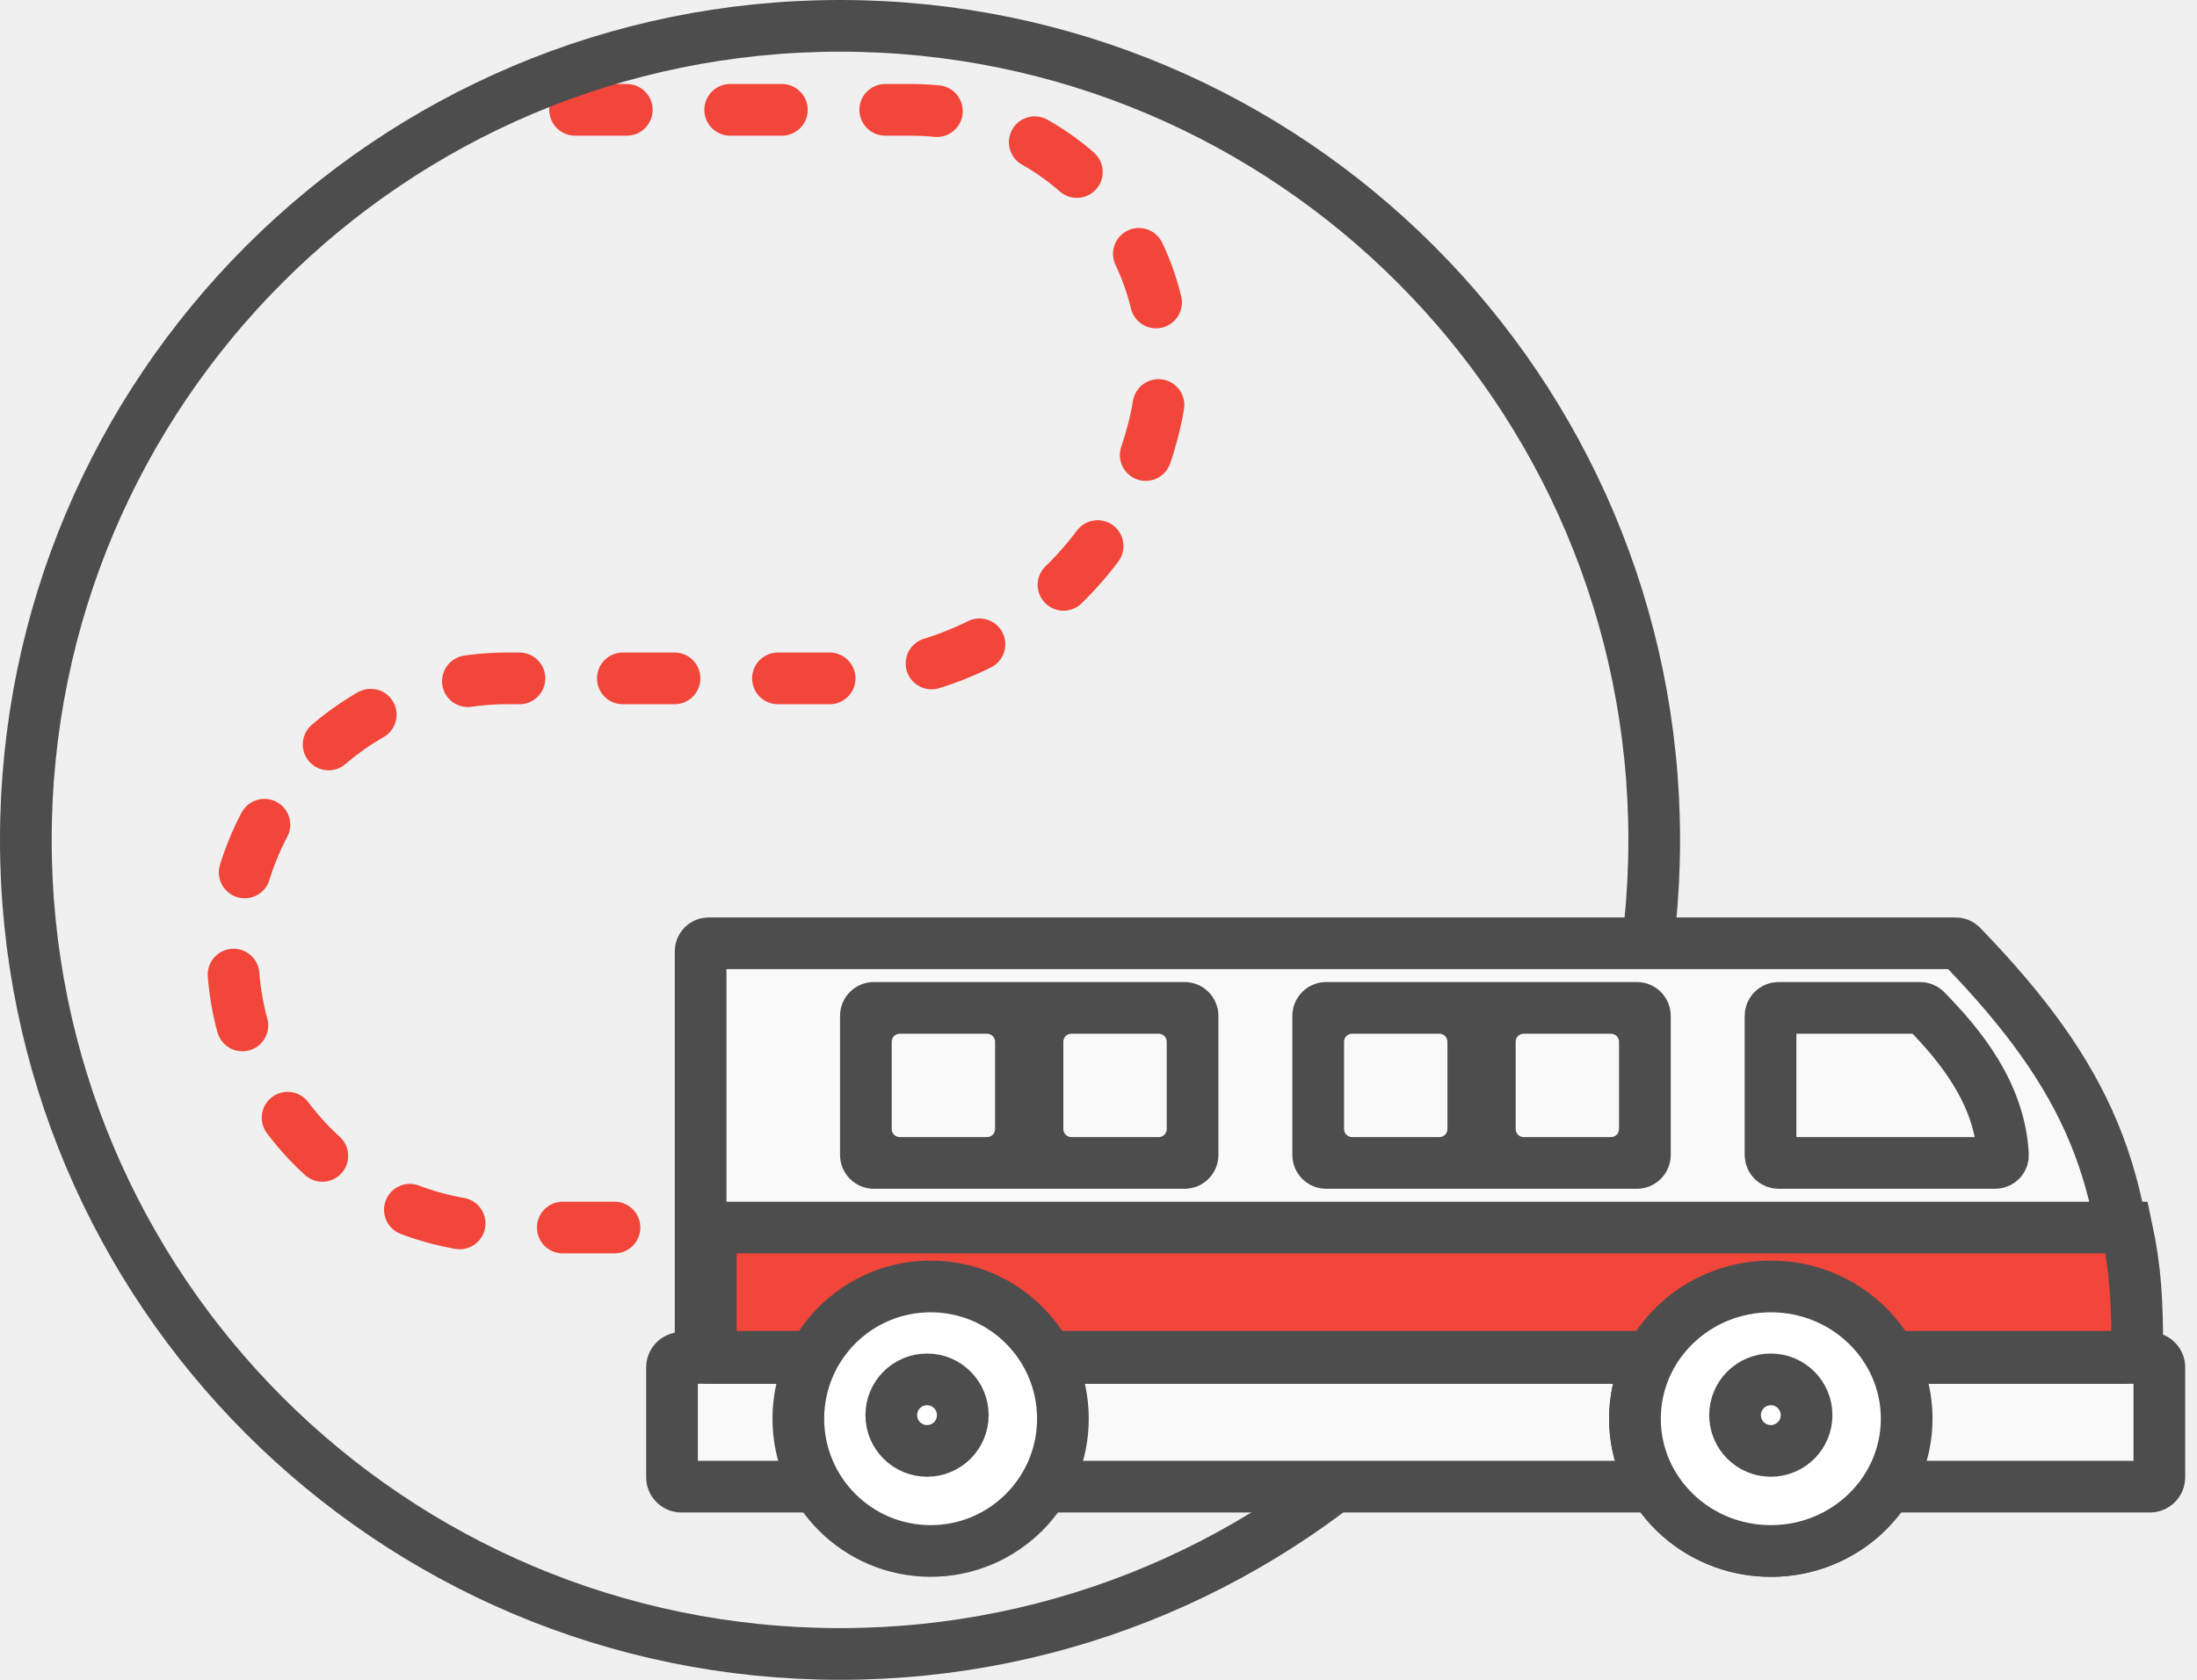
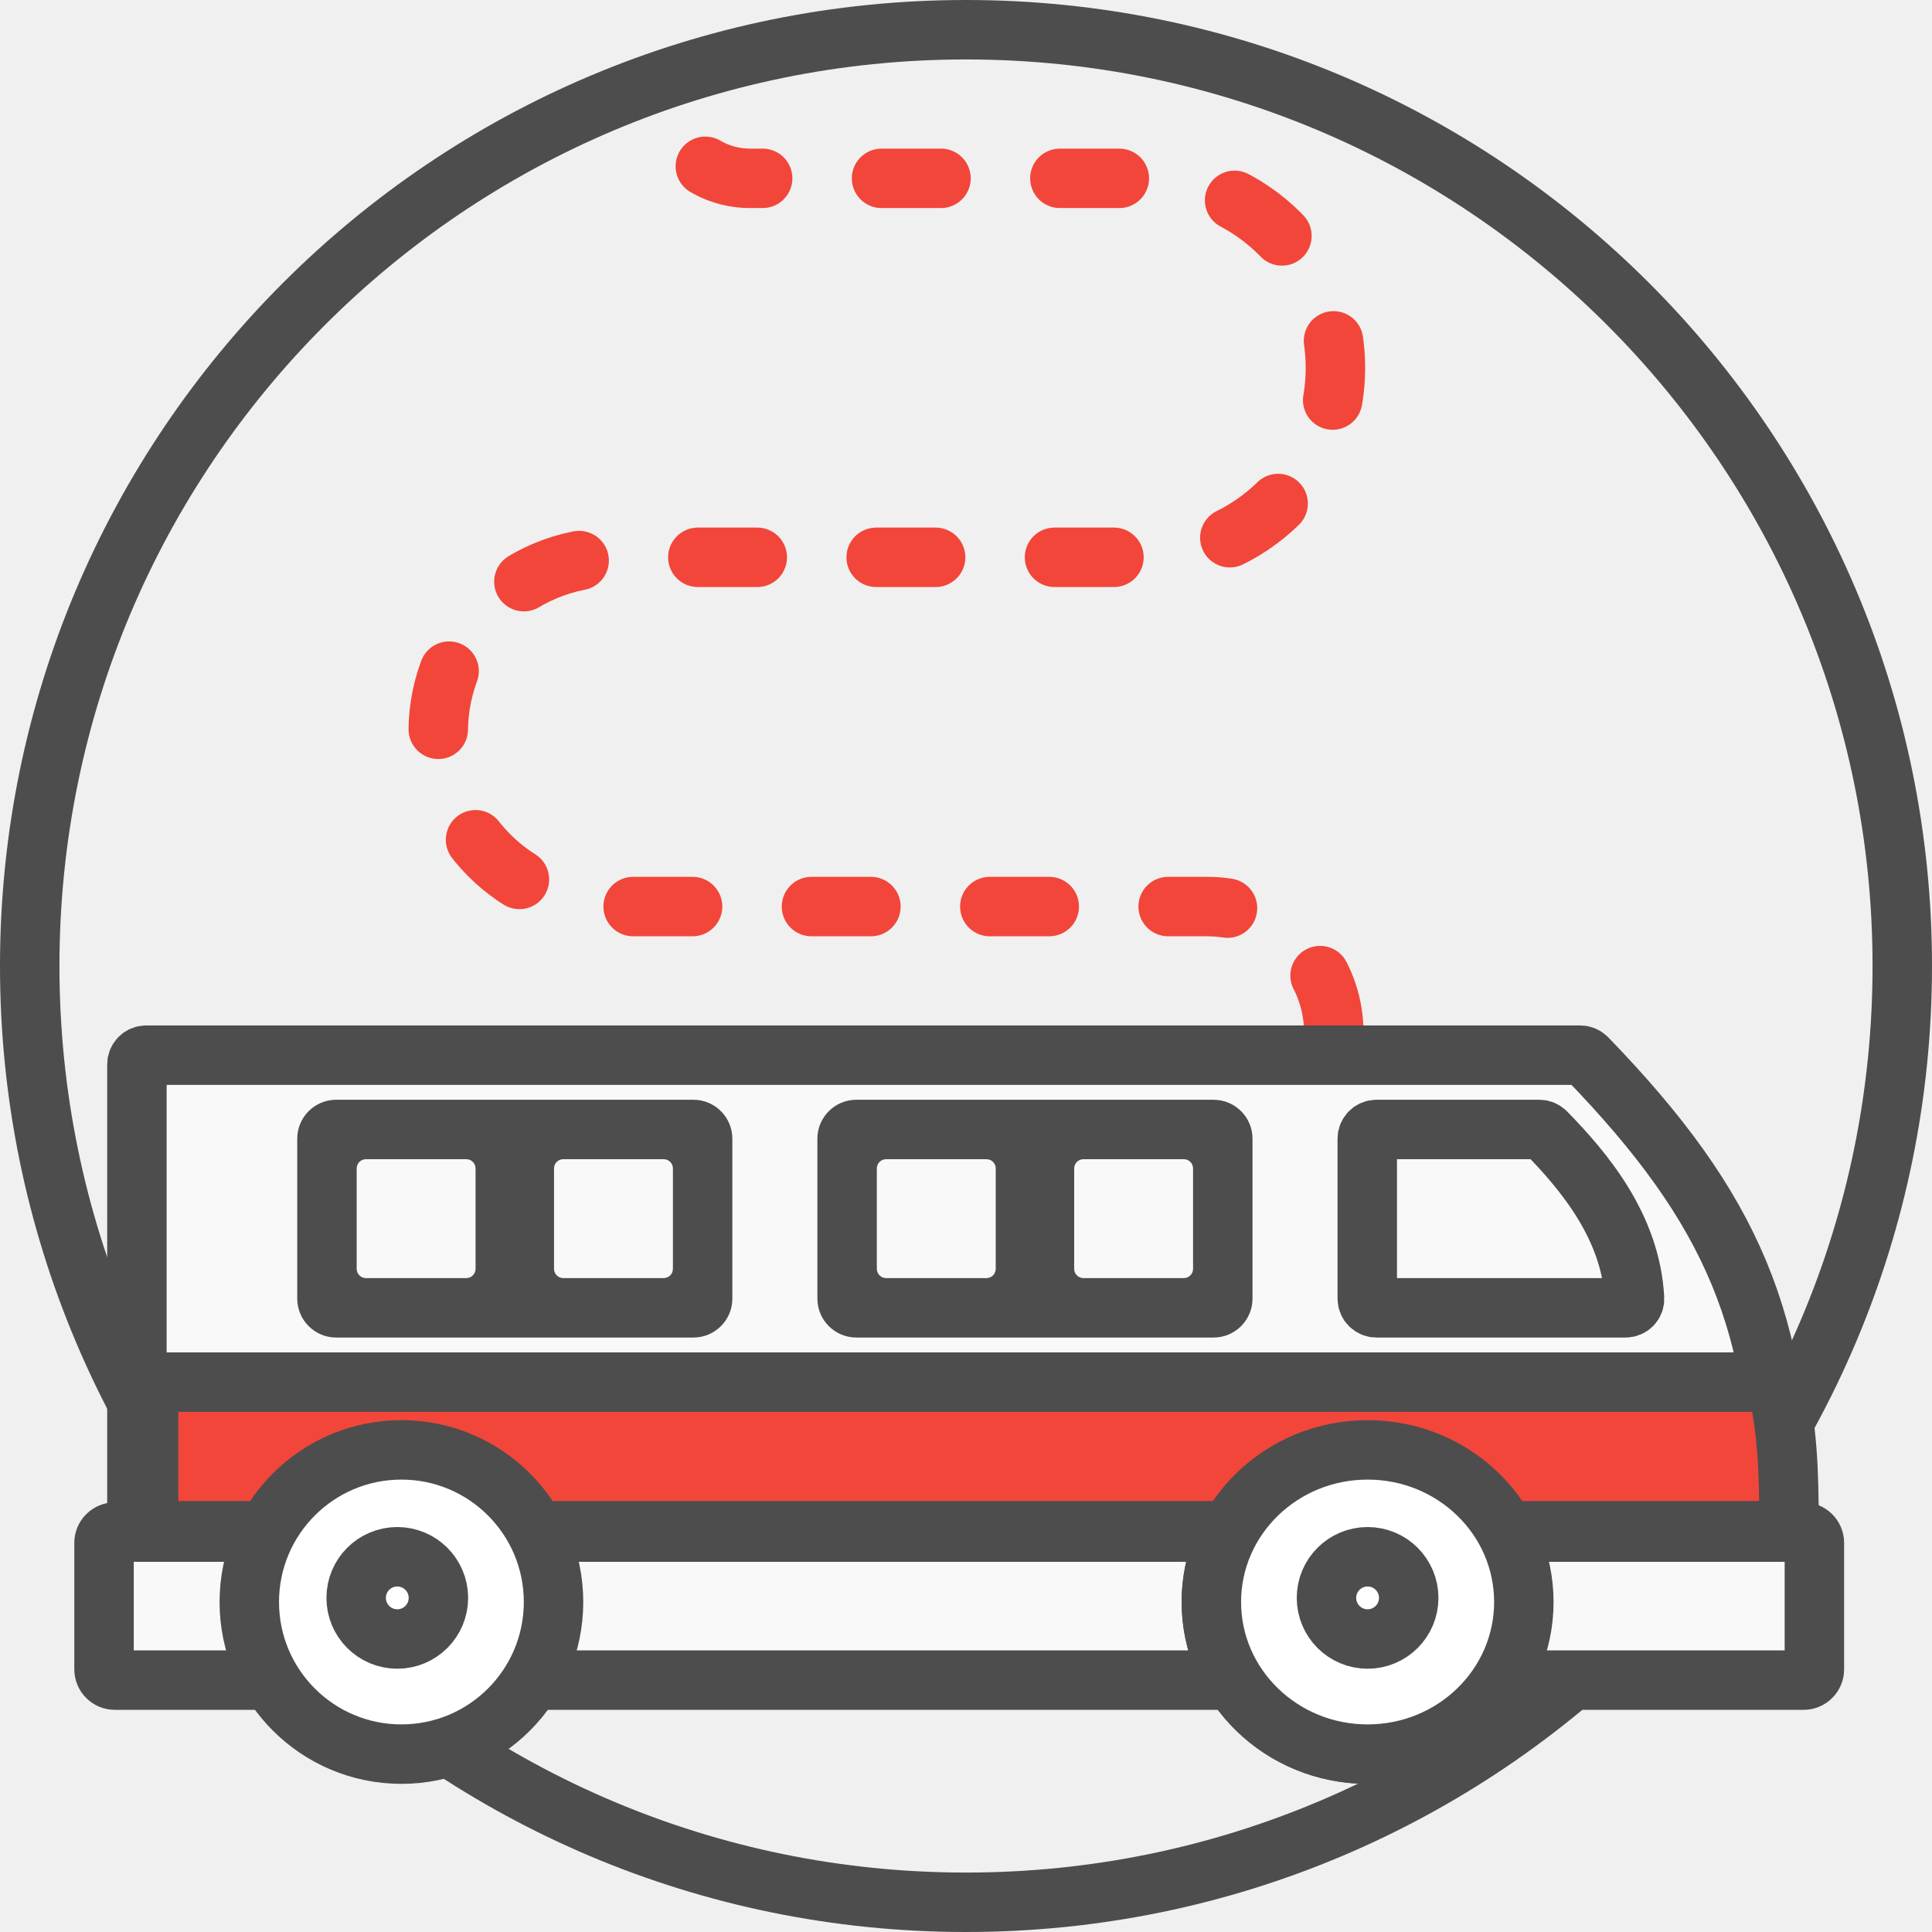
- <svg xmlns="http://www.w3.org/2000/svg" width="170" height="130" viewBox="0 0 170 130" fill="none">
-   <path d="M44.5 8.5H70.5C81.27 8.5 90 17.23 90 28V28V28C89.441 41.69 78.181 52.5 64.48 52.5H39.256C27.324 52.5 17.731 62.321 18.012 74.25V74.25C18.283 85.788 27.715 95 39.256 95H53.5" stroke="#F2463A" stroke-width="4" stroke-linecap="round" stroke-dasharray="4 8" />
+ <svg xmlns="http://www.w3.org/2000/svg" width="130" height="130" viewBox="0 0 130 130" fill="none">
+   <path d="M89.75 69.5V69.5C89.75 64.806 85.945 61 81.25 61H53.221H41.237C34.743 61 29.48 55.732 29.487 49.237V49.237C29.494 42.753 34.753 37.5 41.237 37.5H77.108C84.106 37.5 89.796 31.859 89.857 24.861V24.861C89.919 17.776 84.193 12 77.108 12H50.469C47.156 12 44.469 9.314 44.469 6V6" stroke="#F2463A" stroke-width="4" stroke-linecap="round" stroke-dasharray="4 8" />
  <circle cx="65" cy="65" r="63" stroke="#4D4D4D" stroke-width="4" />
-   <rect width="116.318" height="11.543" transform="matrix(-1 0 0 1 167.161 104.521)" fill="#F9F9F9" />
-   <path fill-rule="evenodd" clip-rule="evenodd" d="M126.51 109.795C126.51 115.448 131.217 120.031 137.023 120.031C140.38 120.031 143.37 118.498 145.295 116.112C145.652 115.67 145.313 115.051 144.745 115.051H130.557C130.155 115.051 129.83 114.726 129.83 114.324V105.818C129.83 105.417 130.155 105.092 130.557 105.092H145.153C145.701 105.092 146.045 104.51 145.732 104.06C143.842 101.344 140.647 99.558 137.023 99.558C131.217 99.558 126.51 104.141 126.51 109.795Z" fill="white" />
-   <path d="M145.295 116.112L143.738 114.857L145.295 116.112ZM137.023 122.031C130.163 122.031 124.51 116.602 124.51 109.795H128.51C128.51 114.293 132.271 118.031 137.023 118.031V122.031ZM146.851 117.368C144.556 120.213 140.999 122.031 137.023 122.031V118.031C139.762 118.031 142.184 116.783 143.738 114.857L146.851 117.368ZM130.557 113.051H144.745V117.051H130.557V113.051ZM131.83 114.324C131.83 113.621 131.26 113.051 130.557 113.051V117.051C129.051 117.051 127.83 115.83 127.83 114.324H131.83ZM131.83 105.818V114.324H127.83V105.818H131.83ZM130.557 107.092C131.26 107.092 131.83 106.521 131.83 105.818H127.83C127.83 104.312 129.051 103.092 130.557 103.092V107.092ZM145.153 107.092H130.557V103.092H145.153V107.092ZM137.023 97.558C141.314 97.558 145.117 99.675 147.374 102.917L144.091 105.202C142.566 103.012 139.979 101.558 137.023 101.558V97.558ZM124.51 109.795C124.51 102.987 130.163 97.558 137.023 97.558V101.558C132.271 101.558 128.51 105.296 128.51 109.795H124.51ZM145.153 103.092C144.688 103.092 144.26 103.349 144.03 103.751C143.788 104.173 143.776 104.75 144.091 105.202L147.374 102.917C148.735 104.873 147.094 107.092 145.153 107.092V103.092ZM143.738 114.857C143.382 115.299 143.361 115.902 143.599 116.351C143.824 116.777 144.266 117.051 144.745 117.051V113.051C146.741 113.051 148.42 115.424 146.851 117.368L143.738 114.857Z" fill="#4D4D4D" />
-   <path d="M151.779 73.191C151.662 73.07 151.499 73 151.331 73H54.835C54.492 73 54.213 73.279 54.213 73.622V104.469C54.213 104.813 54.492 105.091 54.835 105.091H164.251C164.594 105.091 164.873 104.808 164.871 104.465C164.779 91.105 161.712 83.447 151.779 73.191Z" fill="#F9F9F9" stroke="#4D4D4D" stroke-width="4" />
-   <path d="M164.553 95H55V105H165.383C165.383 100.556 165.248 98.27 164.553 95Z" fill="#F2463A" stroke="#4D4D4D" stroke-width="4" />
-   <ellipse rx="10.513" ry="10.236" transform="matrix(-1 0 0 1 137.023 109.795)" fill="white" stroke="#4D4D4D" stroke-width="4" />
-   <circle r="10.236" transform="matrix(-1 0 0 1 72.01 109.795)" fill="white" stroke="#4D4D4D" stroke-width="4" />
-   <path fill-rule="evenodd" clip-rule="evenodd" d="M62.135 107.091H54V113.051H62.303C62.814 114.576 63.675 115.941 64.79 117.051H52.727C51.221 117.051 50 115.83 50 114.324V105.818C50 104.312 51.221 103.091 52.727 103.091H64.274C63.285 104.232 62.544 105.593 62.135 107.091ZM79.746 103.091H129.077C128.062 104.232 127.301 105.593 126.88 107.091H81.885C81.476 105.593 80.735 104.232 79.746 103.091ZM79.23 117.051C80.345 115.941 81.206 114.576 81.717 113.051H127.053C127.578 114.576 128.462 115.941 129.608 117.051H79.23ZM166.36 103.091H144.968C145.984 104.232 146.745 105.593 147.165 107.091H165.086V113.051H146.992C146.467 114.576 145.583 115.941 144.437 117.051H166.36C167.866 117.051 169.086 115.83 169.086 114.324V105.818C169.086 104.312 167.866 103.091 166.36 103.091Z" fill="#4D4D4D" />
-   <circle r="2.767" transform="matrix(-1 0 0 1 137.023 109.518)" stroke="#4D4D4D" stroke-width="4" />
-   <circle r="2.767" transform="matrix(-1 0 0 1 71.7325 109.518)" stroke="#4D4D4D" stroke-width="4" />
-   <path d="M149.017 78.185C148.901 78.066 148.742 78 148.575 78H137.622C137.279 78 137 78.279 137 78.622V89.378C137 89.721 137.279 90 137.622 90H154.378C154.721 90 155.002 89.721 154.984 89.377C154.732 84.547 151.59 80.816 149.017 78.185Z" stroke="#4D4D4D" stroke-width="4" />
-   <path fill-rule="evenodd" clip-rule="evenodd" d="M126.657 76C128.105 76 129.279 77.174 129.279 78.622V89.378C129.279 90.826 128.105 92 126.657 92H116H115.279H114H113.279H102.622C101.174 92 100 90.826 100 89.378V78.622C100 77.174 101.174 76 102.622 76H113.279H114H115.279H116H126.657ZM124.657 88C125.001 88 125.279 87.721 125.279 87.378V80.622C125.279 80.279 125.001 80 124.657 80H117.902C117.558 80 117.279 80.279 117.279 80.622V87.378C117.279 87.721 117.558 88 117.902 88H124.657ZM111.378 88C111.721 88 112 87.721 112 87.378V80.622C112 80.279 111.721 80 111.378 80H104.622C104.279 80 104 80.279 104 80.622V87.378C104 87.721 104.279 88 104.622 88H111.378Z" fill="#4D4D4D" />
-   <path fill-rule="evenodd" clip-rule="evenodd" d="M91.657 76C93.105 76 94.279 77.174 94.279 78.622V89.378C94.279 90.826 93.105 92 91.657 92H81H80.279H79H78.279H67.623C66.174 92 65 90.826 65 89.378V78.622C65 77.174 66.174 76 67.623 76H78.279H79H80.279H81H91.657ZM89.657 88C90.001 88 90.279 87.721 90.279 87.378V80.622C90.279 80.279 90.001 80 89.657 80H82.902C82.558 80 82.279 80.279 82.279 80.622V87.378C82.279 87.721 82.558 88 82.902 88H89.657ZM76.378 88C76.722 88 77 87.721 77 87.378V80.622C77 80.279 76.722 80 76.378 80H69.623C69.279 80 69 80.279 69 80.622V87.378C69 87.721 69.279 88 69.623 88H76.378Z" fill="#4D4D4D" />
+   <rect width="116.318" height="11.543" transform="matrix(-1 0 0 1 122.161 102.521)" fill="#F9F9F9" />
+   <path fill-rule="evenodd" clip-rule="evenodd" d="M81.51 107.795C81.51 113.448 86.217 118.031 92.023 118.031C95.38 118.031 98.37 116.498 100.295 114.112C100.652 113.67 100.313 113.051 99.745 113.051H85.557C85.155 113.051 84.83 112.726 84.83 112.324V103.818C84.83 103.417 85.155 103.092 85.557 103.092H100.153C100.701 103.092 101.045 102.51 100.732 102.06C98.842 99.344 95.647 97.558 92.023 97.558C86.217 97.558 81.51 102.141 81.51 107.795Z" fill="white" />
+   <path d="M100.295 114.112L101.851 115.368L100.295 114.112ZM92.023 120.031C85.163 120.031 79.51 114.602 79.51 107.795H83.51C83.51 112.293 87.271 116.031 92.023 116.031V120.031ZM101.851 115.368C99.556 118.213 95.999 120.031 92.023 120.031V116.031C94.762 116.031 97.184 114.783 98.738 112.857L101.851 115.368ZM85.557 111.051H99.745V115.051H85.557V111.051ZM86.83 112.324C86.83 111.621 86.26 111.051 85.557 111.051V115.051C84.051 115.051 82.83 113.83 82.83 112.324H86.83ZM86.83 103.818V112.324H82.83V103.818H86.83ZM85.557 105.092C86.26 105.092 86.83 104.521 86.83 103.818H82.83C82.83 102.312 84.051 101.092 85.557 101.092V105.092ZM100.153 105.092H85.557V101.092H100.153V105.092ZM92.023 95.558C96.314 95.558 100.117 97.675 102.374 100.917L99.091 103.202C97.567 101.012 94.979 99.558 92.023 99.558V95.558ZM79.51 107.795C79.51 100.987 85.163 95.558 92.023 95.558V99.558C87.271 99.558 83.51 103.296 83.51 107.795H79.51ZM100.153 101.092C99.688 101.092 99.26 101.349 99.03 101.751C98.788 102.173 98.776 102.75 99.091 103.202L102.374 100.917C103.735 102.873 102.094 105.092 100.153 105.092V101.092ZM98.738 112.857C98.382 113.299 98.361 113.902 98.599 114.351C98.824 114.777 99.266 115.051 99.745 115.051V111.051C101.741 111.051 103.42 113.424 101.851 115.368L98.738 112.857Z" fill="#4D4D4D" />
+   <path d="M106.779 71.191C106.662 71.07 106.499 71 106.331 71H9.835C9.492 71 9.213 71.279 9.213 71.622V102.469C9.213 102.813 9.492 103.091 9.835 103.091H119.251C119.594 103.091 119.873 102.808 119.871 102.465C119.779 89.105 116.712 81.447 106.779 71.191Z" fill="#F9F9F9" stroke="#4D4D4D" stroke-width="4" />
+   <path d="M119.553 93H10V103H120.383C120.383 98.556 120.248 96.27 119.553 93Z" fill="#F2463A" stroke="#4D4D4D" stroke-width="4" />
+   <ellipse rx="10.513" ry="10.236" transform="matrix(-1 0 0 1 92.0227 107.795)" fill="white" stroke="#4D4D4D" stroke-width="4" />
+   <circle r="10.236" transform="matrix(-1 0 0 1 27.01 107.795)" fill="white" stroke="#4D4D4D" stroke-width="4" />
+   <path fill-rule="evenodd" clip-rule="evenodd" d="M17.135 105.091H9V111.051H17.303C17.814 112.576 18.675 113.941 19.791 115.051H7.727C6.221 115.051 5 113.83 5 112.324V103.818C5 102.312 6.221 101.091 7.727 101.091H19.274C18.285 102.232 17.544 103.593 17.135 105.091ZM34.746 101.091H84.077C83.062 102.232 82.301 103.593 81.88 105.091H36.886C36.476 103.593 35.735 102.232 34.746 101.091ZM34.23 115.051C35.345 113.941 36.206 112.576 36.717 111.051H82.053C82.578 112.576 83.463 113.941 84.608 115.051H34.23ZM121.36 101.091H99.968C100.984 102.232 101.745 103.593 102.165 105.091H120.086V111.051H101.992C101.467 112.576 100.583 113.941 99.437 115.051H121.36C122.866 115.051 124.086 113.83 124.086 112.324V103.818C124.086 102.312 122.866 101.091 121.36 101.091Z" fill="#4D4D4D" />
+   <circle r="2.767" transform="matrix(-1 0 0 1 92.0226 107.518)" stroke="#4D4D4D" stroke-width="4" />
+   <circle r="2.767" transform="matrix(-1 0 0 1 26.7325 107.518)" stroke="#4D4D4D" stroke-width="4" />
+   <path d="M104.017 76.185C103.901 76.066 103.742 76 103.575 76H92.622C92.279 76 92 76.279 92 76.622V87.378C92 87.721 92.279 88 92.622 88H109.378C109.721 88 110.002 87.721 109.984 87.377C109.732 82.547 106.59 78.816 104.017 76.185Z" stroke="#4D4D4D" stroke-width="4" />
+   <path fill-rule="evenodd" clip-rule="evenodd" d="M81.657 74C83.105 74 84.279 75.174 84.279 76.622V87.378C84.279 88.826 83.105 90 81.657 90H71H70.279H69H68.279H57.623C56.174 90 55 88.826 55 87.378V76.622C55 75.174 56.174 74 57.623 74H68.279H69H70.279H71H81.657ZM79.657 86C80.001 86 80.279 85.721 80.279 85.378V78.622C80.279 78.279 80.001 78 79.657 78H72.902C72.558 78 72.279 78.279 72.279 78.622V85.378C72.279 85.721 72.558 86 72.902 86H79.657ZM66.378 86C66.722 86 67 85.721 67 85.378V78.622C67 78.279 66.722 78 66.378 78H59.623C59.279 78 59 78.279 59 78.622V85.378C59 85.721 59.279 86 59.623 86H66.378Z" fill="#4D4D4D" />
+   <path fill-rule="evenodd" clip-rule="evenodd" d="M46.657 74C48.105 74 49.279 75.174 49.279 76.622V87.378C49.279 88.826 48.105 90 46.657 90H36H35.279H34H33.279H22.622C21.174 90 20 88.826 20 87.378V76.622C20 75.174 21.174 74 22.622 74H33.279H34H35.279H36H46.657ZM44.657 86C45.001 86 45.279 85.721 45.279 85.378V78.622C45.279 78.279 45.001 78 44.657 78H37.902C37.558 78 37.279 78.279 37.279 78.622V85.378C37.279 85.721 37.558 86 37.902 86H44.657ZM31.378 86C31.721 86 32 85.721 32 85.378V78.622C32 78.279 31.721 78 31.378 78H24.622C24.279 78 24 78.279 24 78.622V85.378C24 85.721 24.279 86 24.622 86H31.378Z" fill="#4D4D4D" />
</svg>
